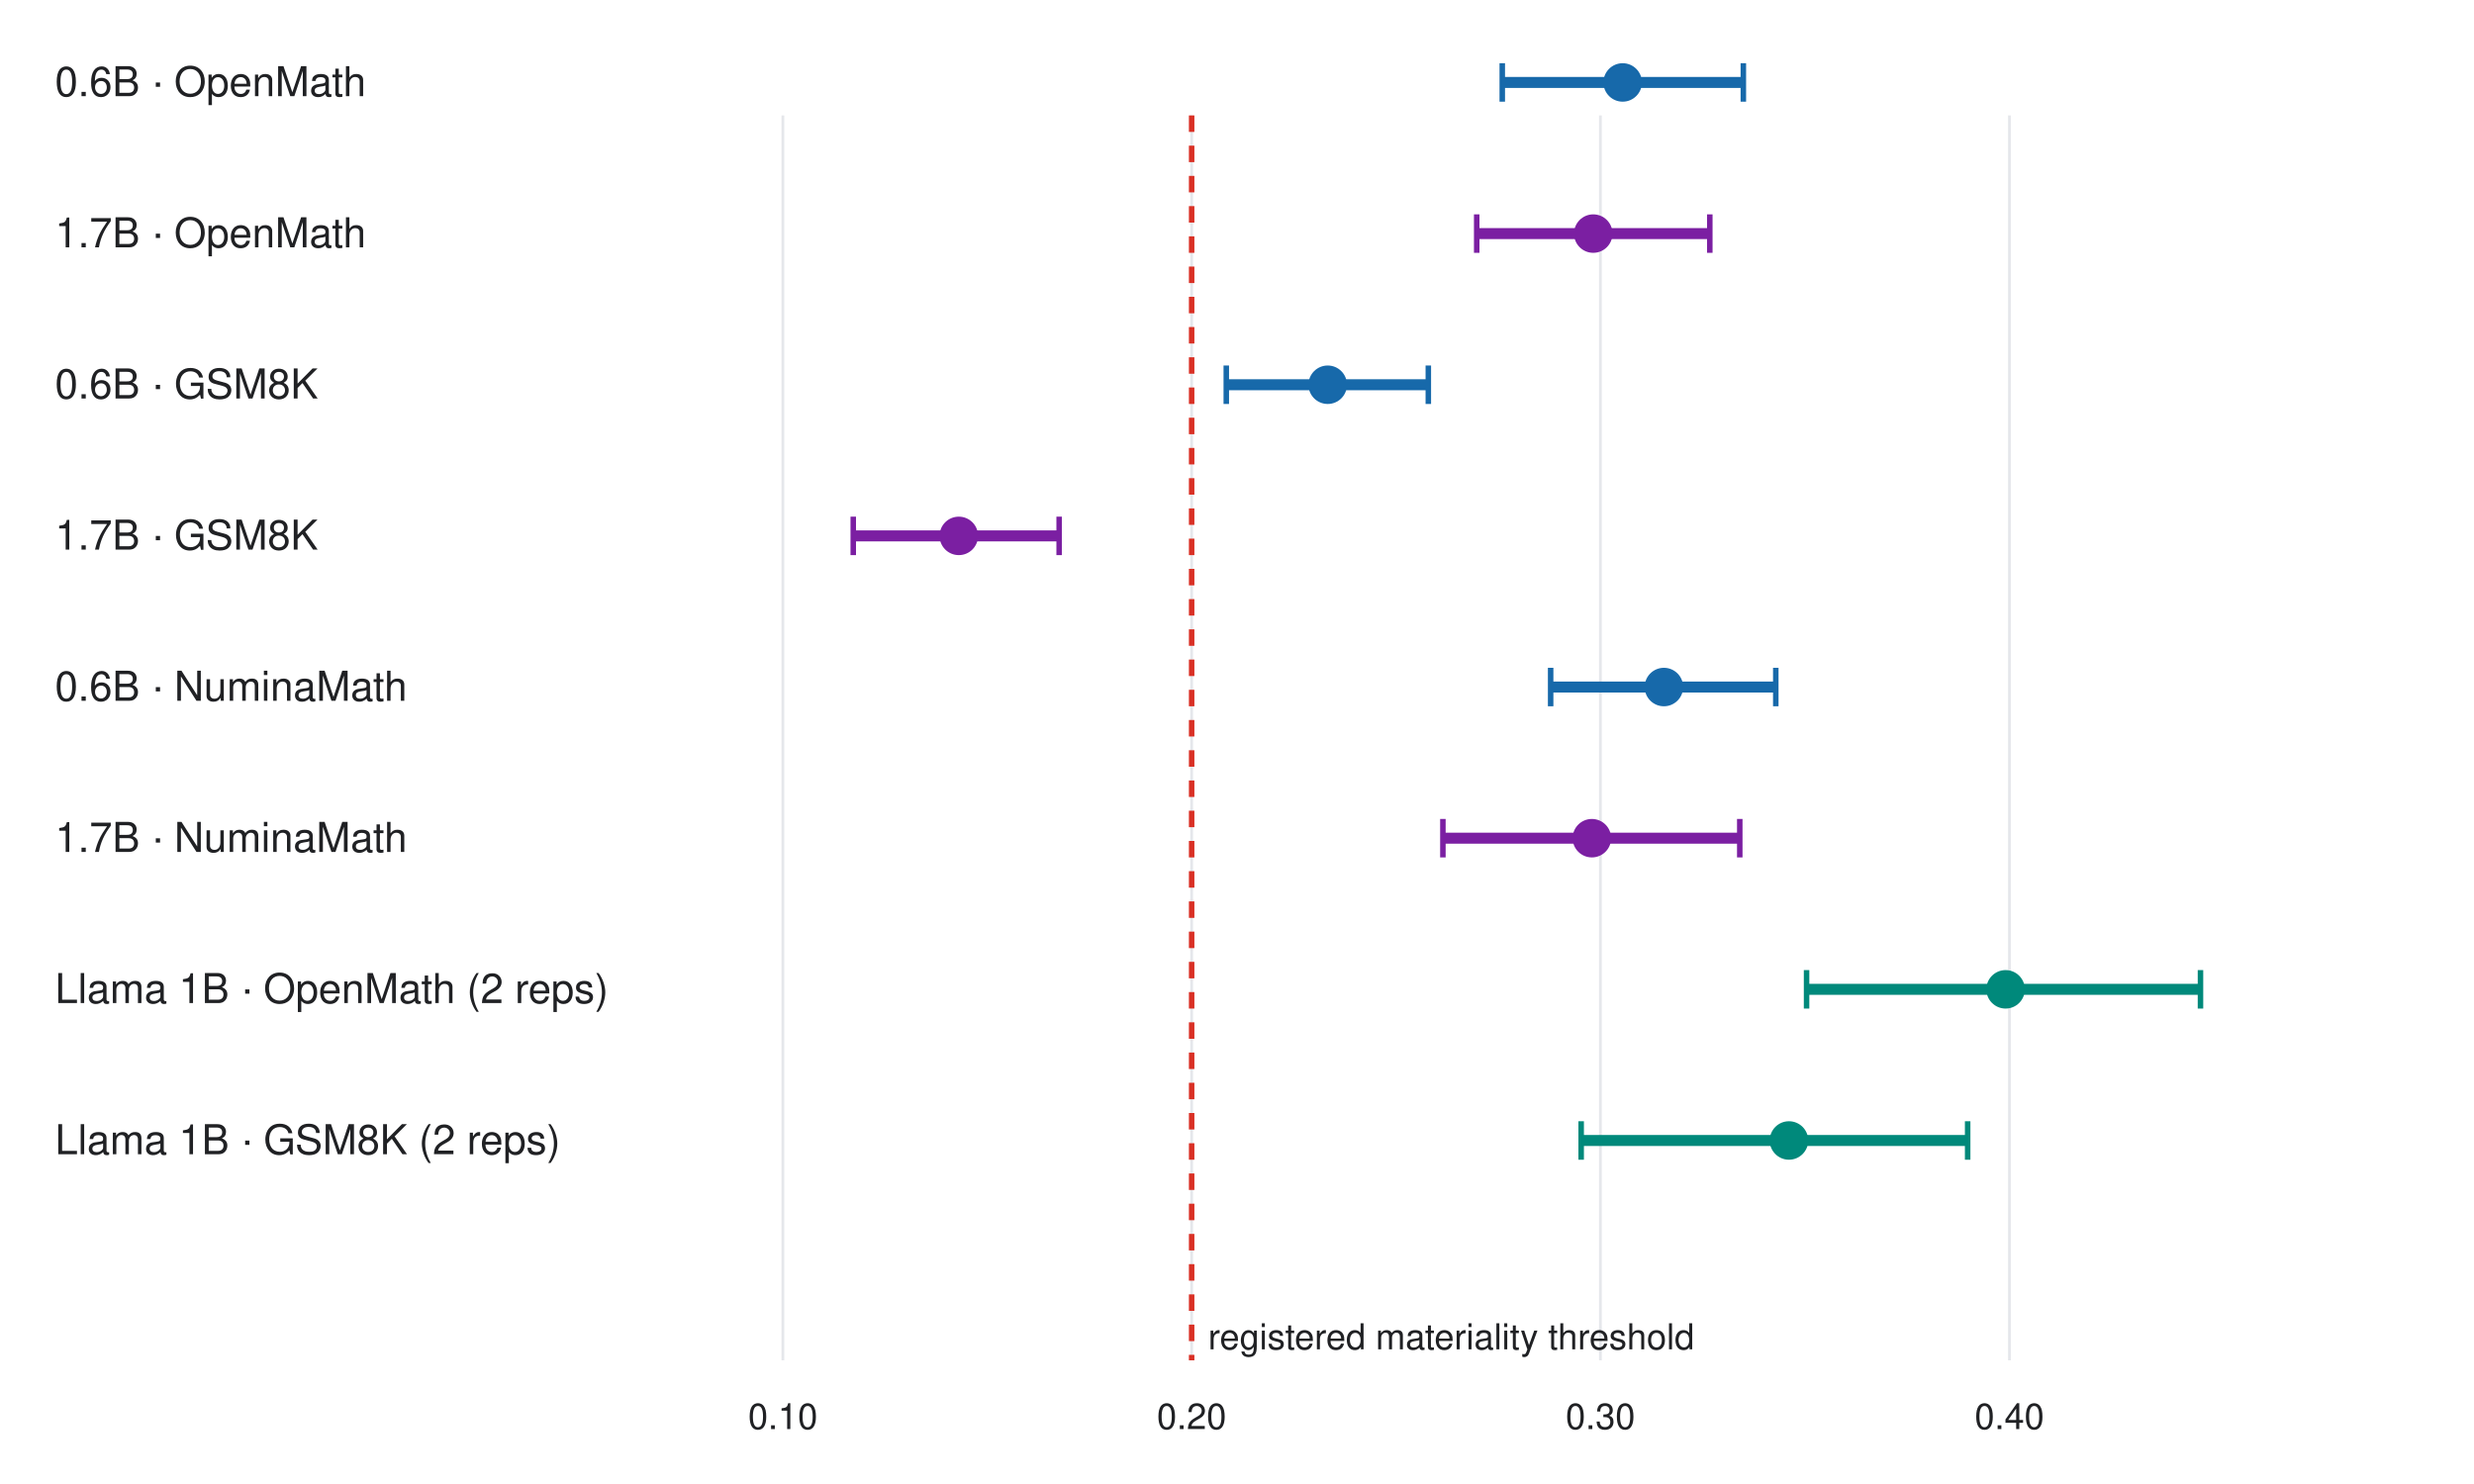
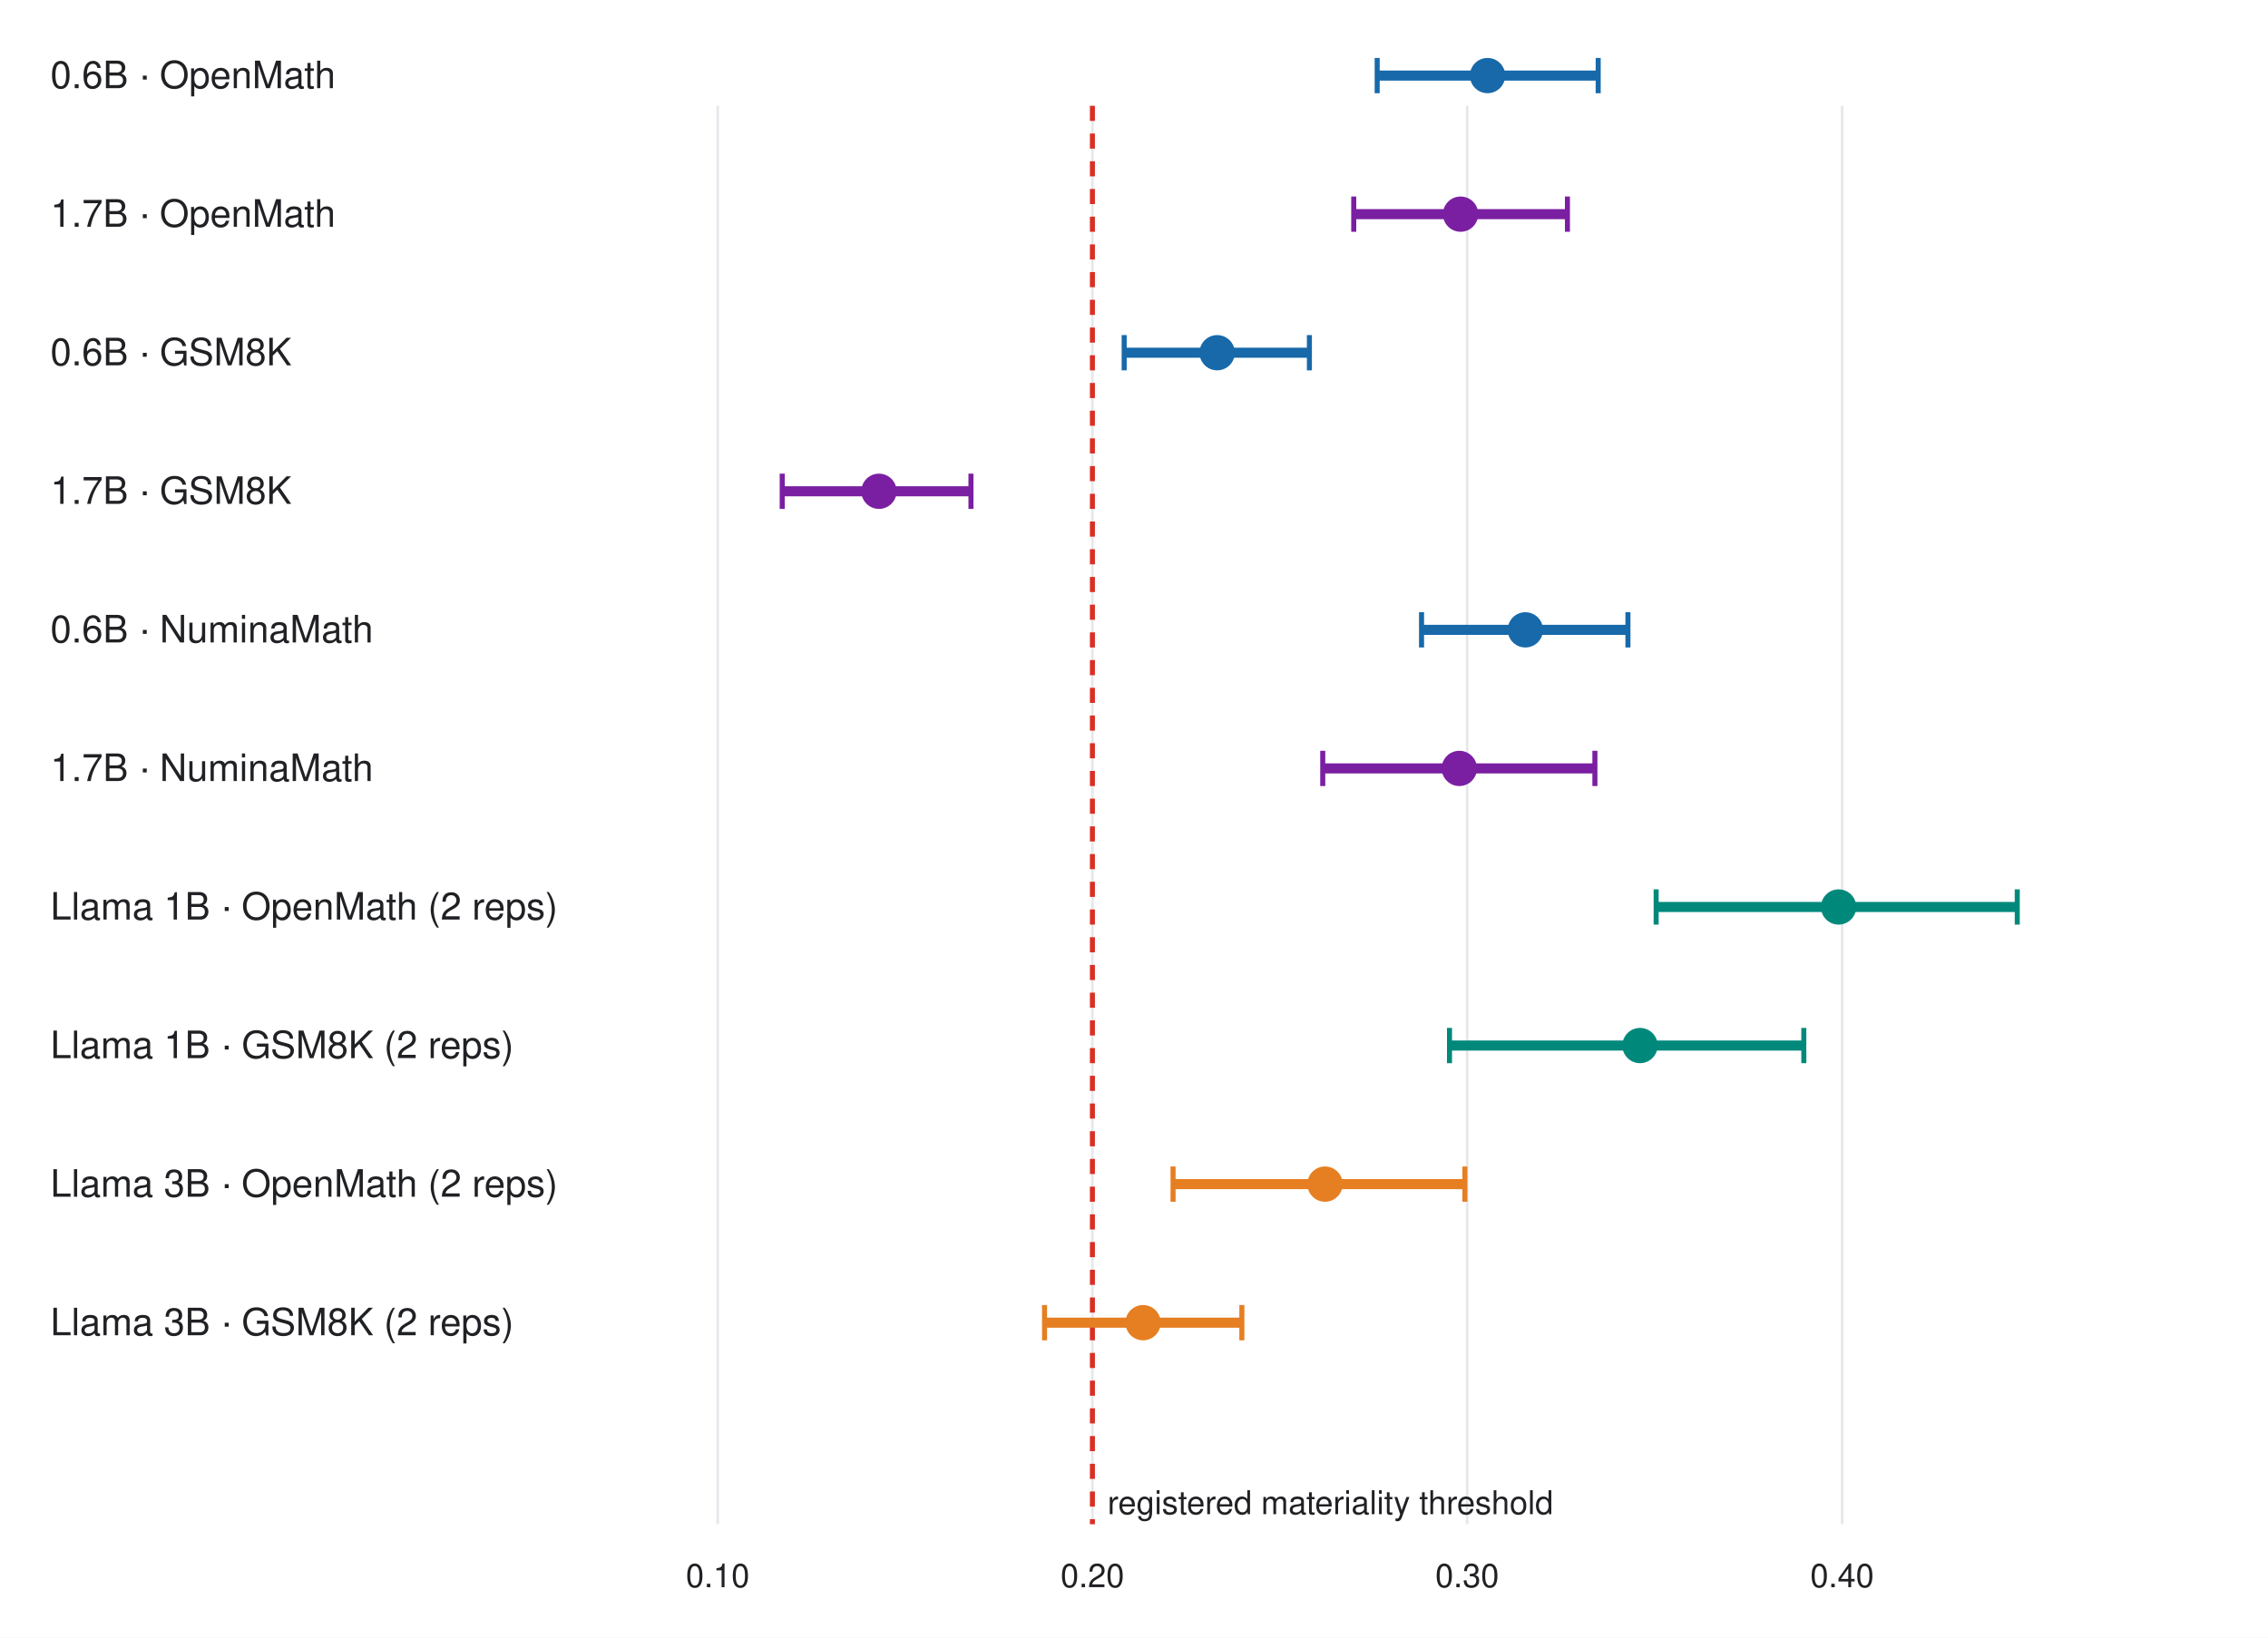
- <svg xmlns="http://www.w3.org/2000/svg" width="900" height="540" viewBox="0 0 900 540">
+ <svg xmlns="http://www.w3.org/2000/svg" width="900" height="650" viewBox="0 0 900 650">
  <rect width="100%" height="100%" fill="white" />
  <style>text{font-family:Helvetica,Arial,sans-serif;fill:#202124}.label{font-size:15px}.axis{font-size:13px}</style>
-   <line x1="284.8" y1="42" x2="284.8" y2="495" stroke="#e5e7eb" />
-   <text x="284.8" y="520" text-anchor="middle" class="axis">0.10</text>
-   <line x1="433.5" y1="42" x2="433.5" y2="495" stroke="#e5e7eb" />
-   <text x="433.5" y="520" text-anchor="middle" class="axis">0.20</text>
-   <line x1="582.2" y1="42" x2="582.2" y2="495" stroke="#e5e7eb" />
-   <text x="582.2" y="520" text-anchor="middle" class="axis">0.30</text>
-   <line x1="731.0" y1="42" x2="731.0" y2="495" stroke="#e5e7eb" />
-   <text x="731.0" y="520" text-anchor="middle" class="axis">0.40</text>
-   <line x1="433.5" y1="42" x2="433.5" y2="495" stroke="#d93025" stroke-width="2" stroke-dasharray="6 5" />
+   <line x1="284.8" y1="42" x2="284.8" y2="605" stroke="#e5e7eb" />
+   <text x="284.8" y="630" text-anchor="middle" class="axis">0.10</text>
+   <line x1="433.5" y1="42" x2="433.5" y2="605" stroke="#e5e7eb" />
+   <text x="433.5" y="630" text-anchor="middle" class="axis">0.20</text>
+   <line x1="582.2" y1="42" x2="582.2" y2="605" stroke="#e5e7eb" />
+   <text x="582.2" y="630" text-anchor="middle" class="axis">0.30</text>
+   <line x1="731.0" y1="42" x2="731.0" y2="605" stroke="#e5e7eb" />
+   <text x="731.0" y="630" text-anchor="middle" class="axis">0.40</text>
+   <line x1="433.5" y1="42" x2="433.5" y2="605" stroke="#d93025" stroke-width="2" stroke-dasharray="6 5" />
  <text x="20" y="35" class="label">0.6B · OpenMath</text>
  <line x1="546.5" y1="30" x2="634.2" y2="30" stroke="#1769aa" stroke-width="4" />
  <line x1="546.5" y1="23" x2="546.5" y2="37" stroke="#1769aa" stroke-width="2" />
  <line x1="634.2" y1="23" x2="634.2" y2="37" stroke="#1769aa" stroke-width="2" />
  <circle cx="590.3" cy="30" r="7" fill="#1769aa" />
  <text x="20" y="90" class="label">1.7B · OpenMath</text>
  <line x1="537.2" y1="85" x2="622.0" y2="85" stroke="#7b1fa2" stroke-width="4" />
  <line x1="537.2" y1="78" x2="537.2" y2="92" stroke="#7b1fa2" stroke-width="2" />
  <line x1="622.0" y1="78" x2="622.0" y2="92" stroke="#7b1fa2" stroke-width="2" />
  <circle cx="579.6" cy="85" r="7" fill="#7b1fa2" />
  <text x="20" y="145" class="label">0.6B · GSM8K</text>
  <line x1="446.1" y1="140" x2="519.6" y2="140" stroke="#1769aa" stroke-width="4" />
  <line x1="446.1" y1="133" x2="446.1" y2="147" stroke="#1769aa" stroke-width="2" />
  <line x1="519.6" y1="133" x2="519.6" y2="147" stroke="#1769aa" stroke-width="2" />
  <circle cx="483.0" cy="140" r="7" fill="#1769aa" />
  <text x="20" y="200" class="label">1.7B · GSM8K</text>
  <line x1="310.4" y1="195" x2="385.3" y2="195" stroke="#7b1fa2" stroke-width="4" />
  <line x1="310.4" y1="188" x2="310.4" y2="202" stroke="#7b1fa2" stroke-width="2" />
  <line x1="385.3" y1="188" x2="385.3" y2="202" stroke="#7b1fa2" stroke-width="2" />
  <circle cx="348.8" cy="195" r="7" fill="#7b1fa2" />
  <text x="20" y="255" class="label">0.6B · NuminaMath</text>
  <line x1="564.1" y1="250" x2="646.0" y2="250" stroke="#1769aa" stroke-width="4" />
  <line x1="564.1" y1="243" x2="564.1" y2="257" stroke="#1769aa" stroke-width="2" />
  <line x1="646.0" y1="243" x2="646.0" y2="257" stroke="#1769aa" stroke-width="2" />
  <circle cx="605.3" cy="250" r="7" fill="#1769aa" />
  <text x="20" y="310" class="label">1.7B · NuminaMath</text>
  <line x1="524.9" y1="305" x2="632.9" y2="305" stroke="#7b1fa2" stroke-width="4" />
  <line x1="524.9" y1="298" x2="524.9" y2="312" stroke="#7b1fa2" stroke-width="2" />
  <line x1="632.9" y1="298" x2="632.9" y2="312" stroke="#7b1fa2" stroke-width="2" />
  <circle cx="579.1" cy="305" r="7" fill="#7b1fa2" />
  <text x="20" y="365" class="label">Llama 1B · OpenMath (2 reps)</text>
  <line x1="657.2" y1="360" x2="800.5" y2="360" stroke="#00897b" stroke-width="4" />
  <line x1="657.2" y1="353" x2="657.2" y2="367" stroke="#00897b" stroke-width="2" />
  <line x1="800.5" y1="353" x2="800.5" y2="367" stroke="#00897b" stroke-width="2" />
  <circle cx="729.6" cy="360" r="7" fill="#00897b" />
  <text x="20" y="420" class="label">Llama 1B · GSM8K (2 reps)</text>
  <line x1="575.2" y1="415" x2="715.8" y2="415" stroke="#00897b" stroke-width="4" />
  <line x1="575.2" y1="408" x2="575.2" y2="422" stroke="#00897b" stroke-width="2" />
  <line x1="715.8" y1="408" x2="715.8" y2="422" stroke="#00897b" stroke-width="2" />
  <circle cx="650.8" cy="415" r="7" fill="#00897b" />
-   <text x="439.5" y="491" class="axis" fill="#d93025">registered materiality threshold</text>
+   <text x="20" y="475" class="label">Llama 3B · OpenMath (2 reps)</text>
+   <line x1="465.5" y1="470" x2="581.3" y2="470" stroke="#e67e22" stroke-width="4" />
+   <line x1="465.5" y1="463" x2="465.5" y2="477" stroke="#e67e22" stroke-width="2" />
+   <line x1="581.3" y1="463" x2="581.3" y2="477" stroke="#e67e22" stroke-width="2" />
+   <circle cx="525.8" cy="470" r="7" fill="#e67e22" />
+   <text x="20" y="530" class="label">Llama 3B · GSM8K (2 reps)</text>
+   <line x1="414.5" y1="525" x2="492.8" y2="525" stroke="#e67e22" stroke-width="4" />
+   <line x1="414.5" y1="518" x2="414.5" y2="532" stroke="#e67e22" stroke-width="2" />
+   <line x1="492.8" y1="518" x2="492.8" y2="532" stroke="#e67e22" stroke-width="2" />
+   <circle cx="453.6" cy="525" r="7" fill="#e67e22" />
+   <text x="439.5" y="601" class="axis" fill="#d93025">registered materiality threshold</text>
</svg>
